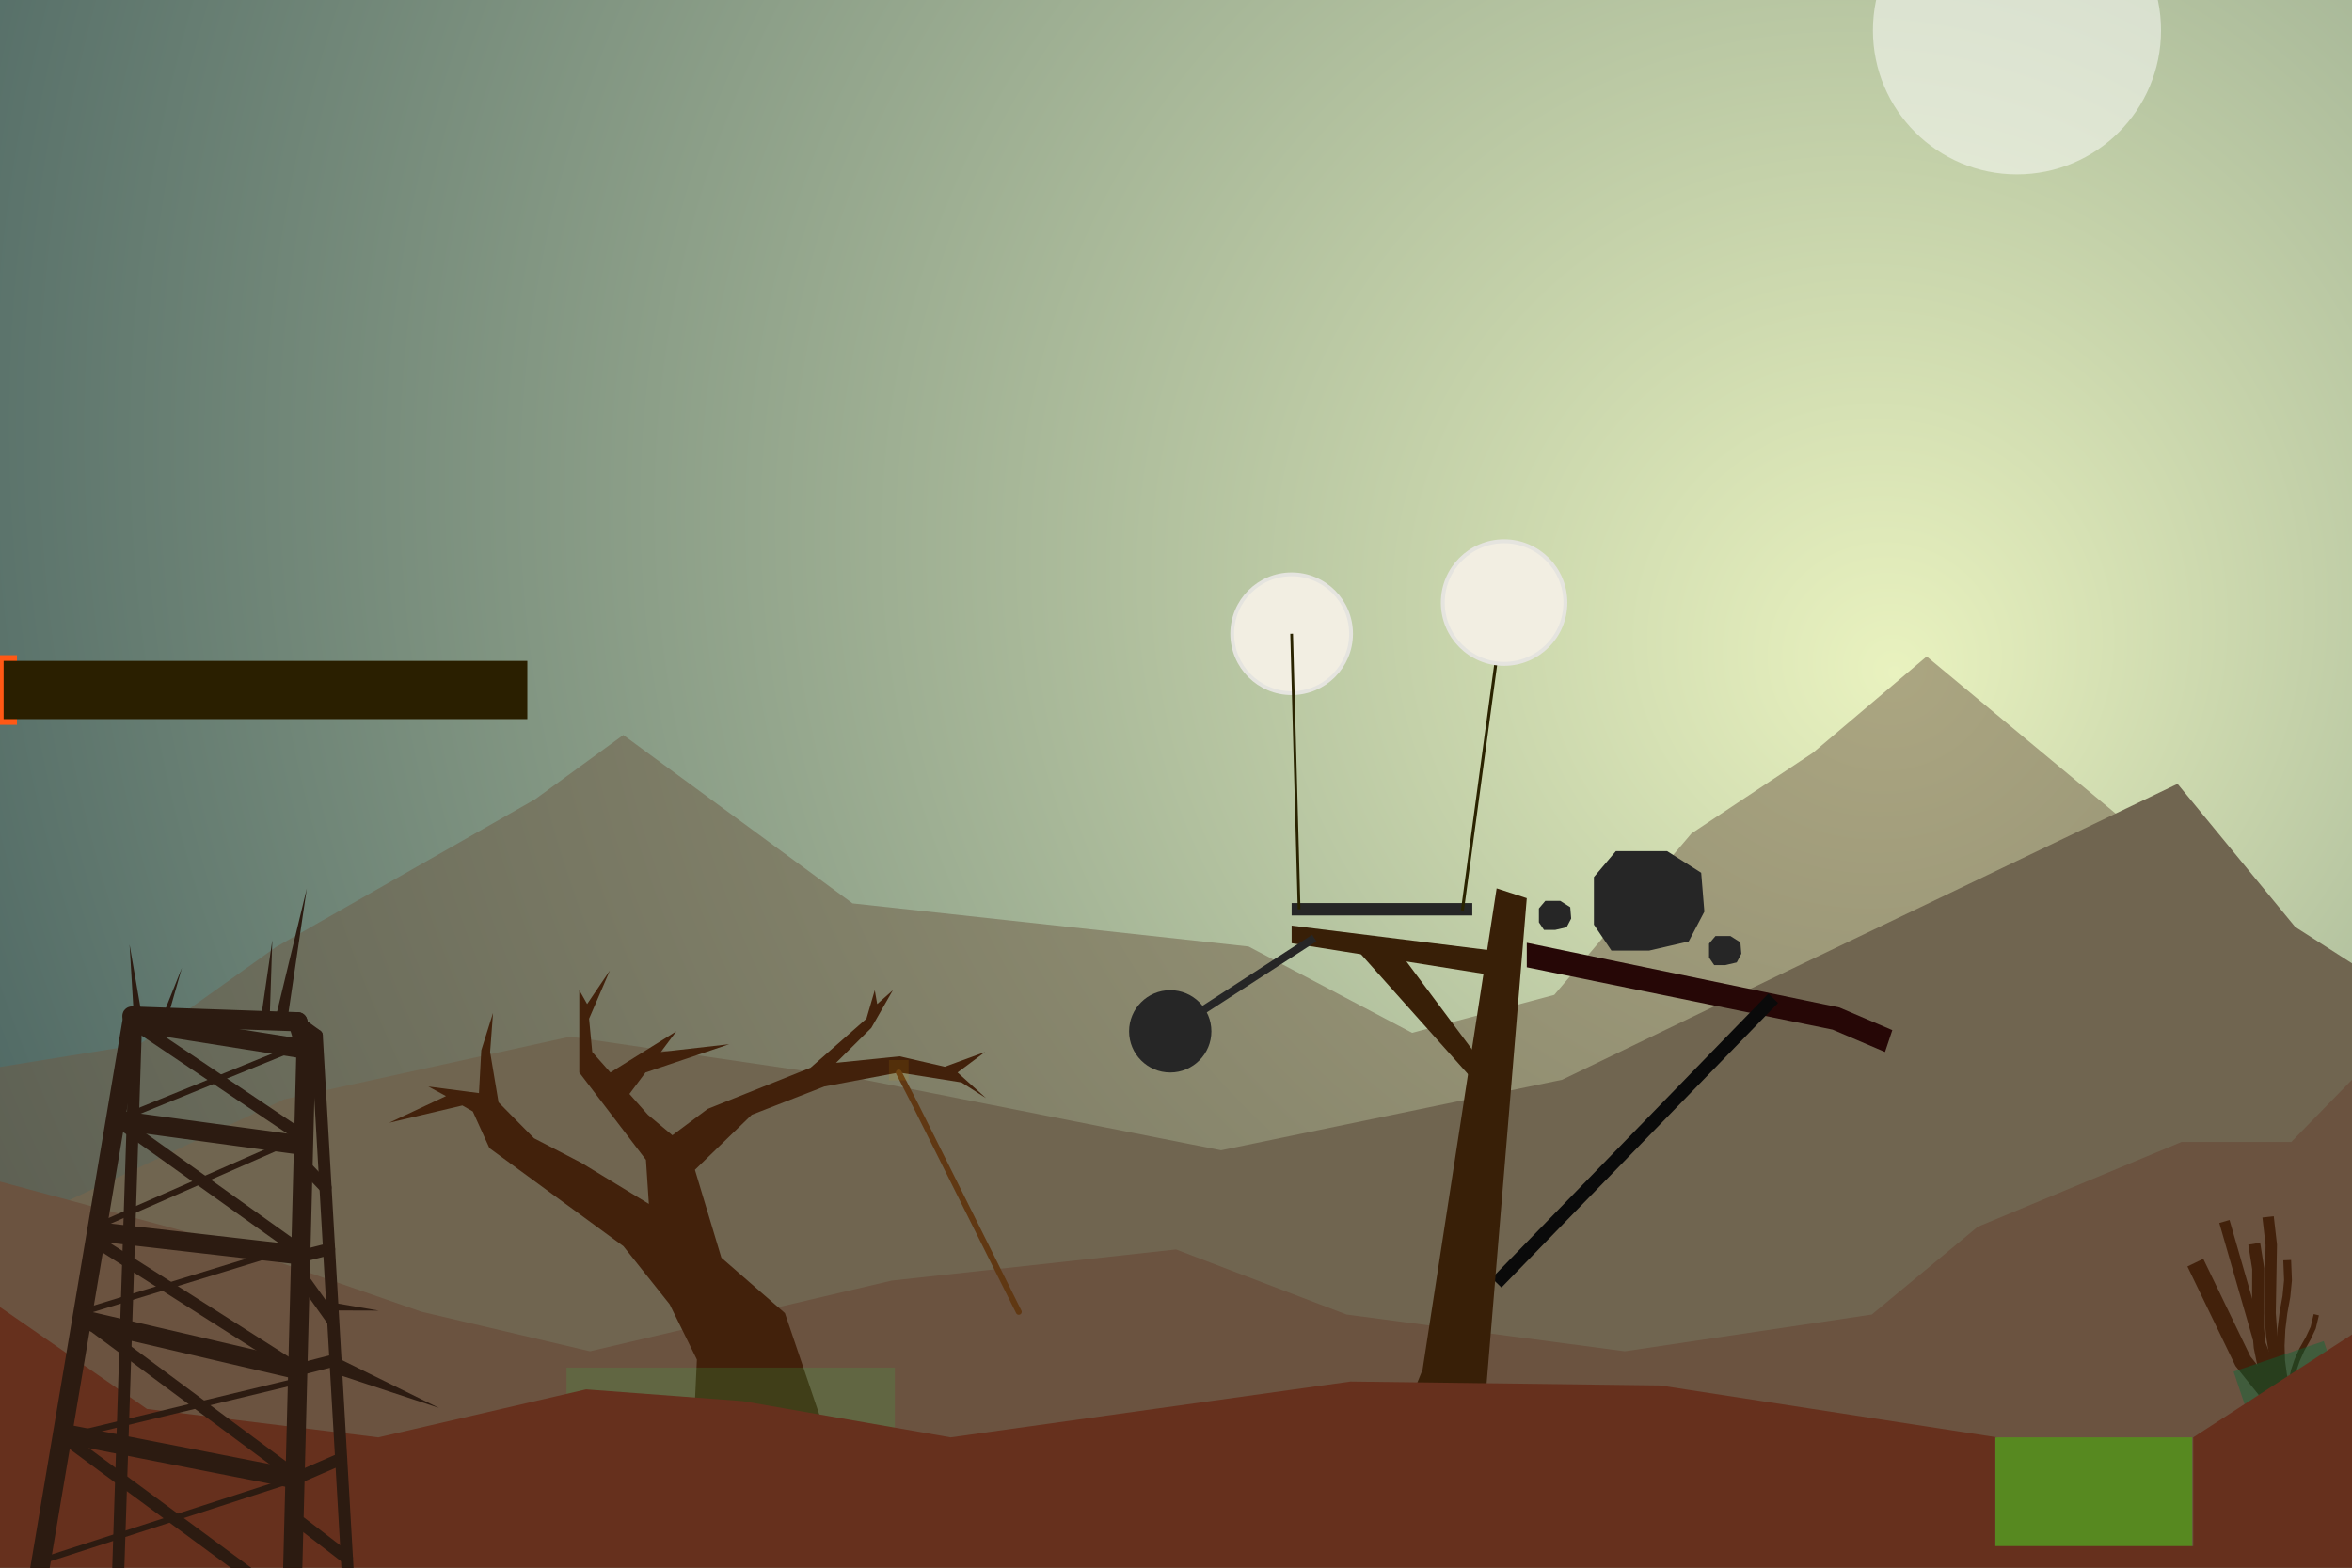
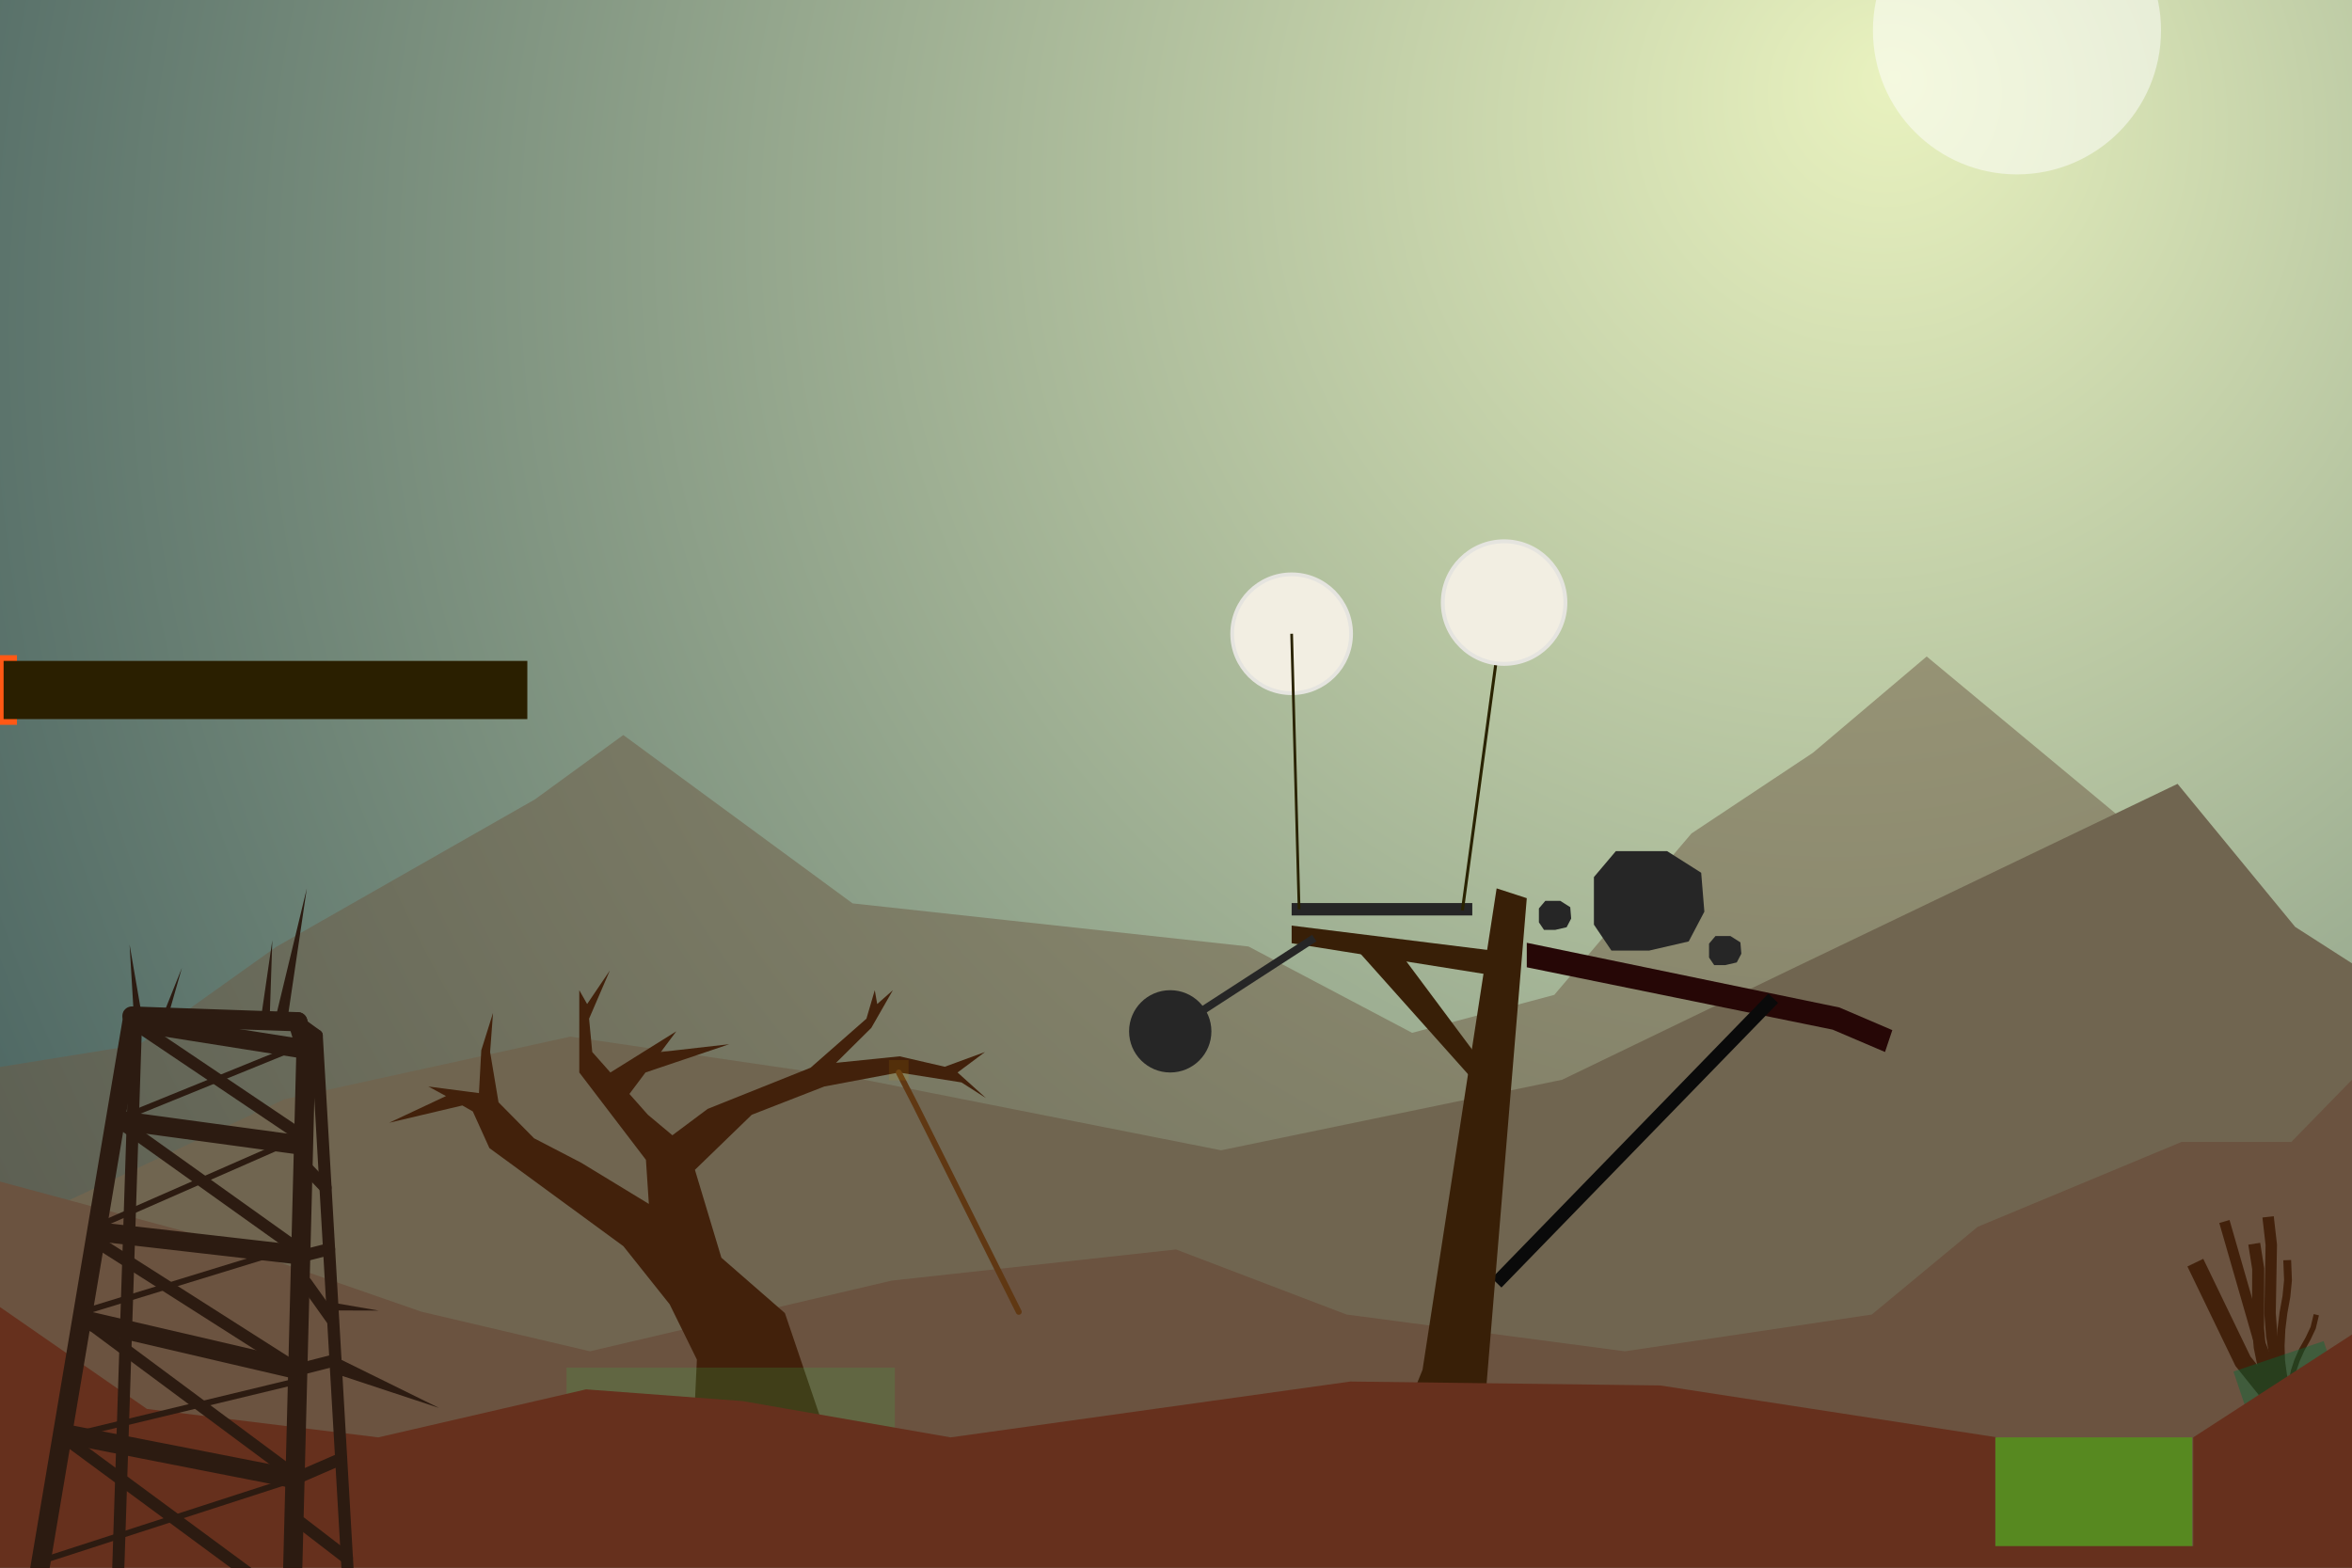
<svg xmlns="http://www.w3.org/2000/svg" version="1.1" id="Layer_1" x="0px" y="0px" width="1200px" height="800px" viewBox="0 0 1200 800" enable-background="new 0 0 1200 800" xml:space="preserve">
  <g id="back">
-     <radialGradient id="SVGID_1_" cx="-408.766" cy="1387.637" r="1086.459" fx="-310.989" fy="1226.988" gradientTransform="matrix(0.9714 0 0 -0.9489 1269.091 1507.966)" gradientUnits="userSpaceOnUse">
+     <radialGradient id="SVGID_1_" cx="-593.051" cy="-695.684" r="1086.459" fx="-495.274" fy="-856.332" gradientTransform="matrix(0.9714 0 0 0.9489 1448.106 851.3714)" gradientUnits="userSpaceOnUse">
      <stop offset="0" style="stop-color:#E9F2BF" />
      <stop offset="1" style="stop-color:#415C5C" />
    </radialGradient>
    <rect fill="url(#SVGID_1_)" width="1200" height="800" />
    <polygon id="ghost-mountains" opacity="0.5" fill="#6D5A44" enable-background="new    " points="0,544.48 71,533.041 141,483.135    273,407.88 318.003,375.081 435,461 637,483 720.484,527.07 793,507.691 863,425.308 925,384.114 983,335 1145,469.668    1179,504.522 1200,509.202 1200,800 0,800  " />
    <polygon fill="#706550" points="0,629 145,561 291,529 441,551 623,587 797,551 913,495 1111,400 1171,473 1200,491.6 1200,800    0,800  " />
    <polygon fill="#6B5340" points="0,602.965 107,631.835 215,669.365 301,689.574 455,653.487 600,637.608 687,670.809 829,689.574    955,670.809 1009,626.061 1113,582.757 1169,582.757 1200,551 1200,800 0,800  " />
    <circle opacity="0.5" fill="#FFFFFF" enable-background="new    " cx="1029.07" cy="15.5" r="73.497" />
    <g id="static_2_">
      <polygon fill="#381F07" points="659,472.334 763.584,485.346 763.584,498.012 659,481.334   " />
      <g>
        <polygon fill="#381F07" points="688,479.834 709.5,479.834 763.584,552.346 763.584,564.512    " />
      </g>
      <g>
        <polygon id="static_1_" fill="#260706" points="778.971,481.112 938.477,514.125 965.465,525.678 961.74,536.84 935.014,525.43      778.971,493.617    " />
        <line id="static-concon" fill="none" stroke="#0A0A0A" stroke-width="6.865" stroke-miterlimit="10" x1="763.584" y1="654.639" x2="904.713" y2="509.422" />
      </g>
      <polygon fill="#381F07" points="763.584,453.34 725.792,698.985 711.292,734.821 756.084,734.821 778.971,458.345   " />
    </g>
  </g>
  <g id="moving">
    <g>
-       <circle id="hard" fill="#262626" cx="597.06" cy="526.295" r="21" />
-       <line id="constraint" fill="none" stroke="#262626" stroke-width="4" stroke-miterlimit="10" x1="597.06" y1="526.295" x2="670.554" y2="478.7" />
+       <circle id="stone" fill="#262626" cx="597.06" cy="526.295" r="21" />
+       <line id="constraint-world-wire" fill="none" stroke="#262626" stroke-width="4" stroke-miterlimit="10" x1="597.06" y1="526.295" x2="670.554" y2="478.7" />
    </g>
    <g>
      <polygon id="metal-big" fill="#262626" points="822.157,485.087 813.222,471.848 813.222,447.575 824.417,434.335 850.55,434.335     867.952,445.368 869.571,465.228 861.585,480.423 841.396,485.087   " />
-       <polygon id="metal_1_" fill="#262626" points="874.575,492.503 871.965,488.634 871.965,481.54 875.237,477.671 882.875,477.671     887.961,480.896 888.435,486.699 886.101,491.14 880.2,492.503   " />
+       <polygon id="metal_1_" fill="#262626" points="874.575,492.503 871.965,488.634 871.965,481.54 875.237,477.671 882.875,477.671     887.961,480.896 888.436,486.699 886.102,491.14 880.2,492.503   " />
      <polygon id="metal_2_" fill="#262626" points="787.765,474.544 785.153,470.675 785.153,463.58 788.425,459.711 796.062,459.711     801.149,462.936 801.622,468.739 799.288,473.181 793.388,474.544   " />
    </g>
    <g id="tree-tree">
      <polygon fill="#42210B" points="354.596,714.27 355.554,693.804 341.665,665.591 318.054,635.934 249.689,585.864     241.234,567.182 235.902,564.123 198.554,572.943 227.544,559.329 218.554,554.45 244.365,557.819 245.554,535.958     251.554,516.866 250.054,536.845 254.354,562.511 272.477,580.87 296.554,593.366 331.054,614.366 329.554,591.866     295.554,547.295 295.554,505.295 299.554,512.366 311.161,495.229 300.554,519.847 302.161,536.845 311.427,547.294     345.054,526.295 337.156,536.845 372.054,532.866 329.331,547.295 321.135,558.243 330.554,568.866 343.054,579.329     361.054,565.878 413.554,544.866 442.054,519.847 446.316,505.295 447.554,512.366 455.554,505.295 444.554,524.518     426.554,542.366 458.97,539.045 482.054,544.366 502.554,536.845 488.554,547.295 503.054,560.366 490.554,552.366     458.554,547.295 420.554,554.45 383.554,568.866 354.554,596.974 368.054,641.822 400.458,670.075 418.275,722.601   " />
-       <rect id="constraint_1_" x="289.054" y="697.896" opacity="0.2" fill="#39B54A" enable-background="new    " width="167.5" height="38.292" />
+       <rect id="constraint_1_" x="289.054" y="697.896" opacity="0.2" fill="#39B54A" enable-background="new    " width="167.5" height="38.291" />
    </g>
    <g id="flora-weed">
-       <polyline fill="none" stroke="#42210B" stroke-width="6.132" stroke-linecap="square" stroke-miterlimit="10" points="    1160.87,714.848 1154.817,696.785 1152.932,687.541 1152.046,677.717 1152.146,647.44 1150.603,637.718   " />
-       <polyline fill="none" stroke="#42210B" stroke-width="5.82" stroke-linecap="square" stroke-miterlimit="10" points="    1166.733,713.388 1160.782,692.2 1159.039,681.505 1158.191,670.195 1158.819,635.225 1157.519,623.86   " />
+       <polyline fill="none" stroke="#42210B" stroke-width="6.132" stroke-linecap="square" stroke-miterlimit="10" points="    1160.87,714.848 1154.817,696.785 1152.932,687.541 1152.046,677.717 1152.146,647.44 1150.604,637.718   " />
+       <polyline fill="none" stroke="#42210B" stroke-width="5.82" stroke-linecap="square" stroke-miterlimit="10" points="    1166.733,713.388 1160.782,692.2 1159.039,681.505 1158.191,670.195 1158.819,635.225 1157.52,623.86   " />
      <polyline fill="none" stroke="#42210B" stroke-width="5.445" stroke-linecap="square" stroke-miterlimit="10" points="    1164.42,714.94 1151.9,682.359 1135.657,625.954   " />
-       <polyline fill="none" stroke="#42210B" stroke-width="3.997" stroke-linecap="square" stroke-miterlimit="10" points="    1166.603,709.313 1164.842,701.827 1163.823,694.392 1163.603,686.631 1163.991,678.395 1165.032,669.953 1166.54,661.585     1167.349,653.298 1167.019,645.059   " />
-       <polyline fill="none" stroke="#42210B" stroke-width="2.744" stroke-linecap="square" stroke-miterlimit="10" points="    1169.659,713.334 1169.1,708.741 1169.198,704.208 1170.232,699.407 1171.967,694.212 1174.414,688.706 1177.579,683.103     1180.196,677.557 1181.472,672.236   " />
+       <polyline fill="none" stroke="#42210B" stroke-width="3.997" stroke-linecap="square" stroke-miterlimit="10" points="    1166.604,709.312 1164.842,701.827 1163.823,694.392 1163.604,686.631 1163.991,678.395 1165.032,669.953 1166.54,661.585     1167.349,653.298 1167.02,645.059   " />
+       <polyline fill="none" stroke="#42210B" stroke-width="2.744" stroke-linecap="square" stroke-miterlimit="10" points="    1169.659,713.334 1169.1,708.741 1169.198,704.208 1170.232,699.407 1171.967,694.212 1174.414,688.706 1177.579,683.104     1180.196,677.557 1181.472,672.236   " />
      <polyline fill="none" stroke="#42210B" stroke-width="8.976" stroke-linecap="square" stroke-miterlimit="10" points="    1163.099,720.646 1158.04,711.669 1144.366,694.655 1122.023,648.377   " />
-       <rect id="constraint_2_" x="1144.47" y="691.127" transform="matrix(0.9475 -0.3199 0.3199 0.9475 -165.9066 411.1917)" opacity="0.4" fill="#006837" enable-background="new    " width="48.566" height="39.01" />
+       <rect id="constraint_2_" x="1144.534" y="691.126" transform="matrix(-0.9475 0.3199 -0.3199 -0.9475 2503.541 1010.043)" opacity="0.4" fill="#006837" enable-background="new    " width="48.568" height="39.011" />
    </g>
    <g id="rope_1_">
-       <polyline fill="none" stroke="#603813" stroke-width="3" stroke-linecap="round" stroke-linejoin="round" stroke-miterlimit="10" points="    458.554,547.295 467.258,564.247 474.764,579.278 482.268,594.306 489.772,609.335 497.276,624.362 504.782,639.392     512.286,654.421 519.791,669.45   " />
+       <polyline fill="none" stroke="#603813" stroke-width="3" stroke-linecap="round" stroke-linejoin="round" stroke-miterlimit="10" points="    458.554,547.295 467.258,564.247 474.764,579.278 482.268,594.306 489.771,609.335 497.276,624.362 504.782,639.392     512.286,654.421 519.791,669.45   " />
      <rect id="constraint-tree_1_" x="453.532" y="540.962" opacity="0.1" fill="#E9AB00" enable-background="new    " width="10.043" height="10.377" />
    </g>
    <g>
      <rect id="metal-plank" x="659" y="460.834" fill="#262626" width="92.167" height="6.333" />
      <g>
-         <line id="constraint-plank" fill="none" stroke="#2A2300" stroke-width="1.53" stroke-miterlimit="10" x1="746.12" y1="464.583" x2="767.396" y2="307.5" />
+         <line id="constraint-plank-wire_1_" fill="none" stroke="#2A2300" stroke-width="1.53" stroke-miterlimit="10" x1="746.12" y1="464.583" x2="767.396" y2="307.5" />
        <circle id="balloon_1_" fill="#F2EEE2" stroke="#E5E4DF" stroke-width="1.996" stroke-miterlimit="10" cx="767.396" cy="307.5" r="31.276" />
      </g>
      <g>
        <circle id="balloon" fill="#F2EEE2" stroke="#E5E4DF" stroke-width="1.935" stroke-miterlimit="10" cx="659" cy="323.412" r="30.319" />
-         <line id="constraint-plank_1_" fill="none" stroke="#2A2300" stroke-width="1.384" stroke-miterlimit="10" x1="662.806" y1="464" x2="659" y2="323.412" />
+         <line id="constraint-plank-wire" fill="none" stroke="#2A2300" stroke-width="1.384" stroke-miterlimit="10" x1="662.806" y1="464" x2="659" y2="323.412" />
      </g>
    </g>
-     <g id="soft_3_">
+     <g id="rubber_3_">
      <rect id="constraint_4_" x="-4" y="334.345" fill="#FF5815" width="12.654" height="35.531" />
-       <polygon id="soft_1_" fill="#2A1F00" points="269.049,337.266 239.36,337.266 209.67,337.266 179.98,337.266 150.29,337.266     120.6,337.266 120.6,337.264 90.91,337.264 61.22,337.264 31.53,337.264 1.841,337.264 1.841,366.956 31.53,366.956     61.22,366.956 90.91,366.956 120.6,366.956 120.6,366.956 150.29,366.956 179.98,366.956 209.67,366.956 239.36,366.956     269.049,366.956   " />
+       <polygon id="rubber_1_" fill="#2A1F00" points="269.049,337.266 239.36,337.266 209.67,337.266 179.98,337.266 150.29,337.266     120.6,337.266 120.6,337.264 90.91,337.264 61.22,337.264 31.53,337.264 1.841,337.264 1.841,366.956 31.53,366.956     61.22,366.956 90.91,366.956 120.6,366.956 120.6,366.956 150.29,366.956 179.98,366.956 209.67,366.956 239.36,366.956     269.049,366.956   " />
    </g>
    <rect id="jelly" x="1018" y="733.5" opacity="0.5" fill="#43BF00" enable-background="new    " width="100.47" height="55.914" />
  </g>
  <g id="foreground">
    <polygon id="static-toto" fill="#66301D" points="1119,733.5 1119,789 1018,789 1018,733.5 1019,733.5 847,707 689,705 485,733.5    379,715 299,709 193,733.5 75,719 0,667 0,800 1200,800 1200,681  " />
    <g>
      <g>
        <polyline fill="none" stroke="#2C1B11" stroke-width="9.791" stroke-linecap="round" stroke-miterlimit="10" points="12.492,847      67.319,521.412 156.119,535.479 148.87,819.165    " />
        <line fill="none" stroke="#2C1B11" stroke-width="9.791" stroke-linecap="round" stroke-miterlimit="10" x1="59.599" y1="571.577" x2="153.436" y2="584.348" />
        <line fill="none" stroke="#2C1B11" stroke-width="9.791" stroke-linecap="round" stroke-miterlimit="10" x1="50.811" y1="628.68" x2="153.436" y2="640.456" />
        <line fill="none" stroke="#2C1B11" stroke-width="9.791" stroke-linecap="round" stroke-miterlimit="10" x1="43.865" y1="673.811" x2="151.94" y2="698.985" />
        <line fill="none" stroke="#2C1B11" stroke-width="9.791" stroke-linecap="round" stroke-miterlimit="10" x1="34.909" y1="732.002" x2="150.518" y2="754.665" />
        <line fill="none" stroke="#2C1B11" stroke-width="9.791" stroke-linecap="round" stroke-miterlimit="10" x1="67.319" y1="518.48" x2="151.94" y2="521.412" />
        <line fill="none" stroke="#2C1B11" stroke-width="9.791" stroke-linecap="round" stroke-miterlimit="10" x1="151.94" y1="521.412" x2="156.119" y2="535.479" />
        <line fill="none" stroke="#2C1B11" stroke-width="6.184" stroke-linecap="round" stroke-miterlimit="10" x1="161.603" y1="528.445" x2="177.912" y2="811" />
        <line fill="none" stroke="#2C1B11" stroke-width="6.184" stroke-linecap="round" stroke-miterlimit="10" x1="67.319" y1="521.412" x2="156.119" y2="581.196" />
        <line fill="none" stroke="#2C1B11" stroke-width="6.184" stroke-linecap="round" stroke-miterlimit="10" x1="59.599" y1="571.577" x2="156.119" y2="640.456" />
        <line fill="none" stroke="#2C1B11" stroke-width="6.184" stroke-linecap="round" stroke-miterlimit="10" x1="50.811" y1="634.567" x2="151.94" y2="698.985" />
        <line fill="none" stroke="#2C1B11" stroke-width="6.184" stroke-linecap="round" stroke-miterlimit="10" x1="43.865" y1="673.811" x2="151.94" y2="754.047" />
        <line fill="none" stroke="#2C1B11" stroke-width="6.184" stroke-linecap="round" stroke-miterlimit="10" x1="34.475" y1="734.821" x2="148.87" y2="819.165" />
        <line fill="none" stroke="#2C1B11" stroke-width="3.092" stroke-linecap="round" stroke-miterlimit="10" x1="44.633" y1="668.823" x2="136.984" y2="640.456" />
        <line fill="none" stroke="#2C1B11" stroke-width="3.092" stroke-linecap="round" stroke-miterlimit="10" x1="51.374" y1="625.017" x2="143.169" y2="584.713" />
        <line fill="none" stroke="#2C1B11" stroke-width="3.092" stroke-linecap="round" stroke-miterlimit="10" x1="59.599" y1="571.577" x2="150.518" y2="534.592" />
        <line fill="none" stroke="#2C1B11" stroke-width="3.092" stroke-linecap="round" stroke-miterlimit="10" x1="37.033" y1="732.419" x2="148.87" y2="705.456" />
        <line fill="none" stroke="#2C1B11" stroke-width="3.092" stroke-linecap="round" stroke-miterlimit="10" x1="18.389" y1="797.479" x2="150.518" y2="754.665" />
        <line fill="none" stroke="#2C1B11" stroke-width="6.184" stroke-linecap="round" stroke-miterlimit="10" x1="69.425" y1="520.457" x2="59.599" y2="823.308" />
        <line fill="none" stroke="#2C1B11" stroke-width="6.184" stroke-linecap="round" stroke-miterlimit="10" x1="156.119" y1="640.456" x2="167.896" y2="637.465" />
        <line fill="none" stroke="#2C1B11" stroke-width="6.184" stroke-linecap="round" stroke-miterlimit="10" x1="151.94" y1="698.985" x2="171.163" y2="694.072" />
        <line fill="none" stroke="#2C1B11" stroke-width="6.184" stroke-linecap="round" stroke-miterlimit="10" x1="150.518" y1="754.665" x2="174.07" y2="744.434" />
        <line fill="none" stroke="#2C1B11" stroke-width="6.184" stroke-linecap="round" stroke-miterlimit="10" x1="151.94" y1="521.412" x2="161.603" y2="528.445" />
        <line fill="none" stroke="#2C1B11" stroke-width="6.184" stroke-linecap="round" stroke-miterlimit="10" x1="156.119" y1="654.639" x2="169.757" y2="673.811" />
        <line fill="none" stroke="#2C1B11" stroke-width="6.184" stroke-linecap="round" stroke-miterlimit="10" x1="156.119" y1="595.607" x2="166.081" y2="606.017" />
        <line fill="none" stroke="#2C1B11" stroke-width="6.184" stroke-linecap="round" stroke-miterlimit="10" x1="153.436" y1="776.994" x2="176.995" y2="795.108" />
      </g>
      <polygon fill="#2C1B11" points="139.697,523.151 156.543,453.34 146.43,521.788   " />
      <polygon fill="#2C1B11" points="171.163,692.438 223.99,718.474 171.802,701.217   " />
      <polygon fill="#2C1B11" points="169.757,664.757 193.196,668.795 171.1,668.722   " />
      <polygon fill="#2C1B11" points="132.785,522.114 138.939,479.797 137.616,519.141   " />
      <polygon fill="#2C1B11" points="68.672,524.928 66.11,481.995 72.739,520.43   " />
      <polygon fill="#2C1B11" points="81.509,522.14 92.825,493.863 86.237,516.912   " />
    </g>
    <rect id="static_3_" x="1200" width="137.395" height="800" />
    <rect id="static_4_" x="-137.394" y="1.261" width="137.394" height="798.739" />
    <rect id="static_5_" x="-137.395" y="-137.394" width="1474.788" height="137.394" />
  </g>
</svg>
